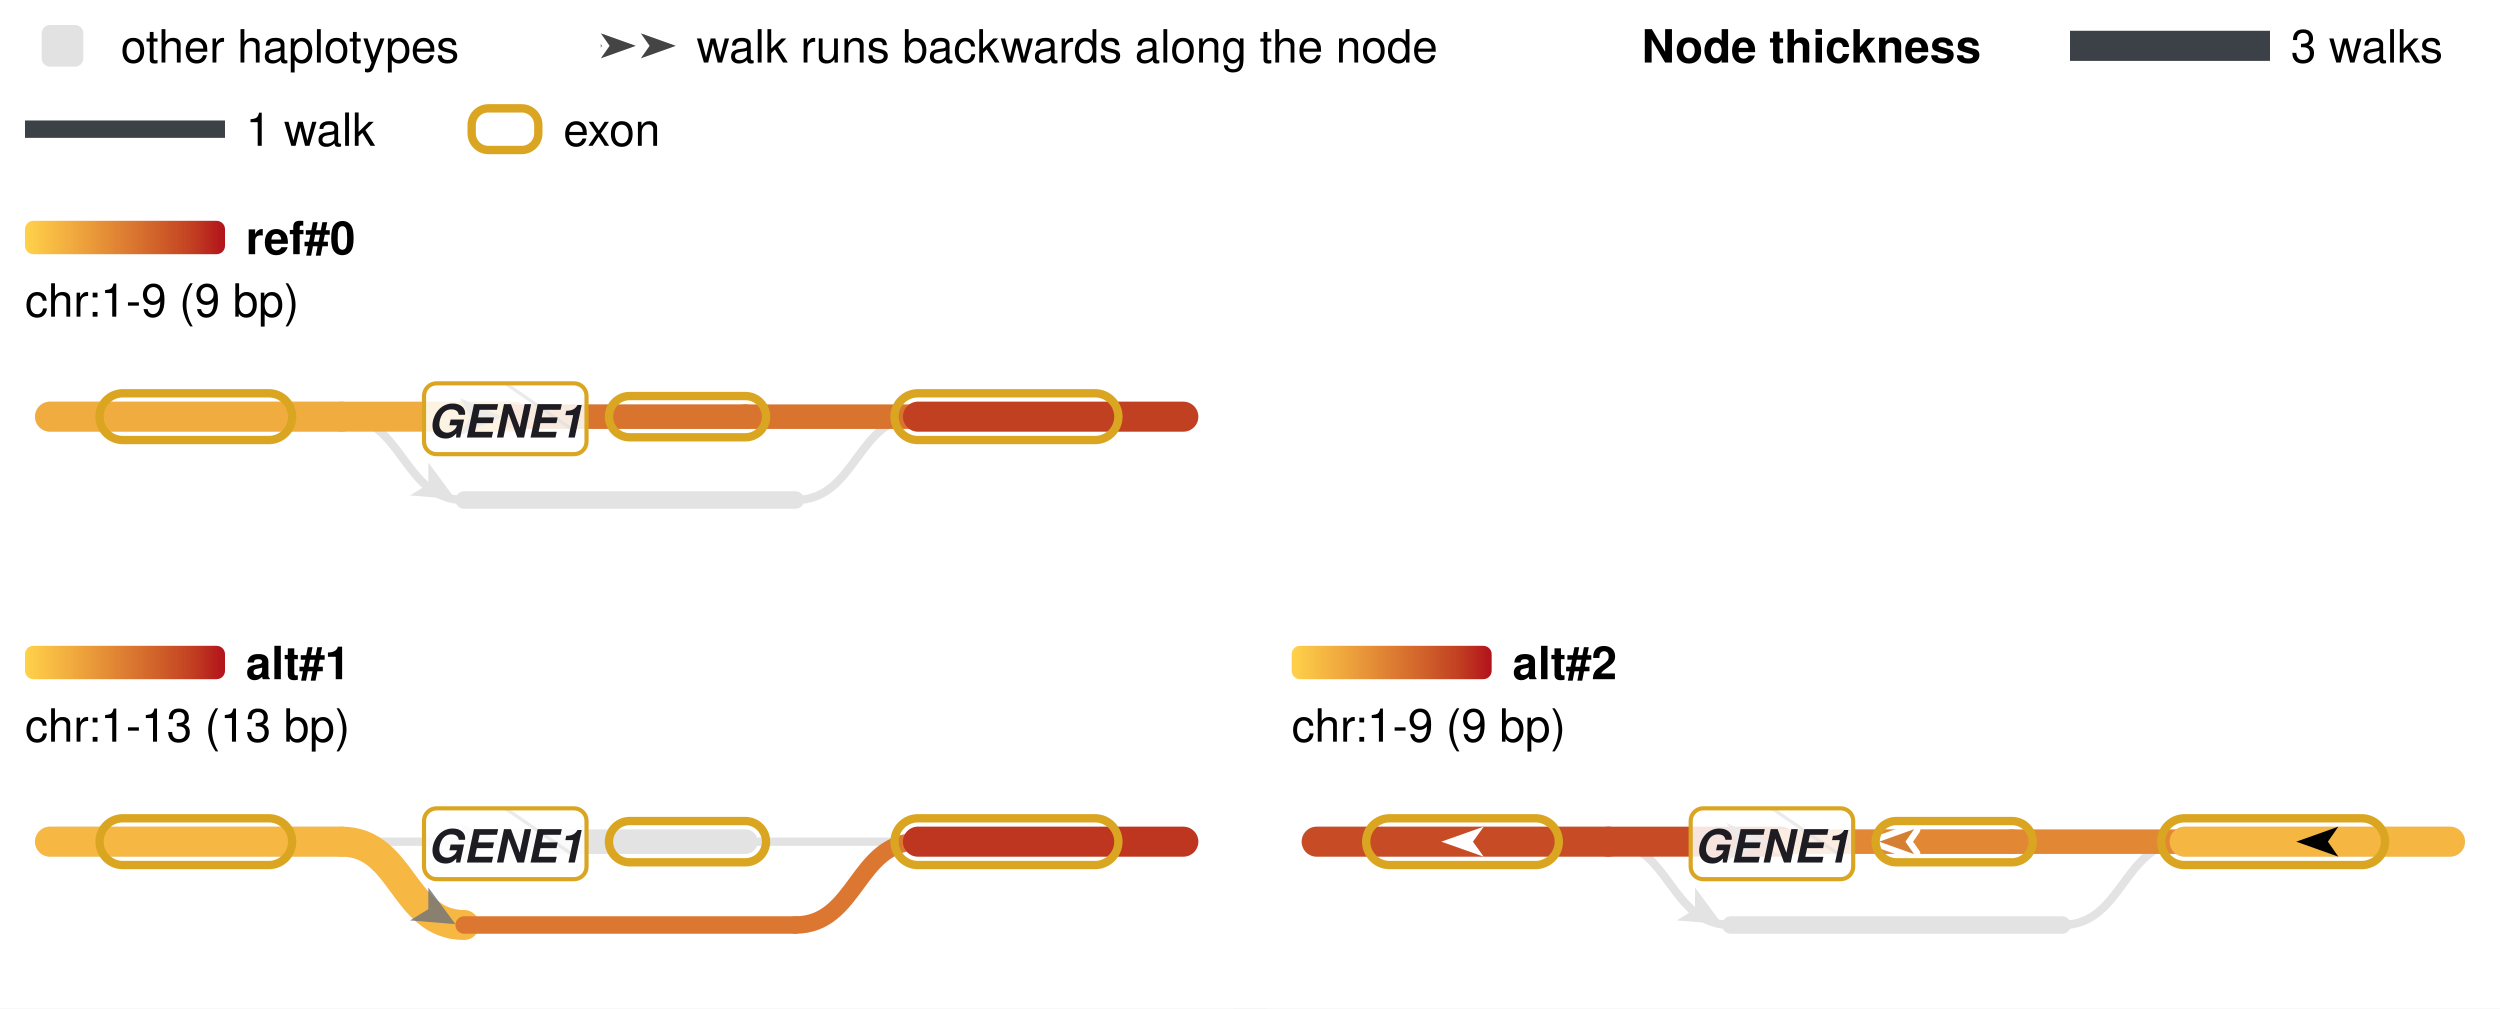
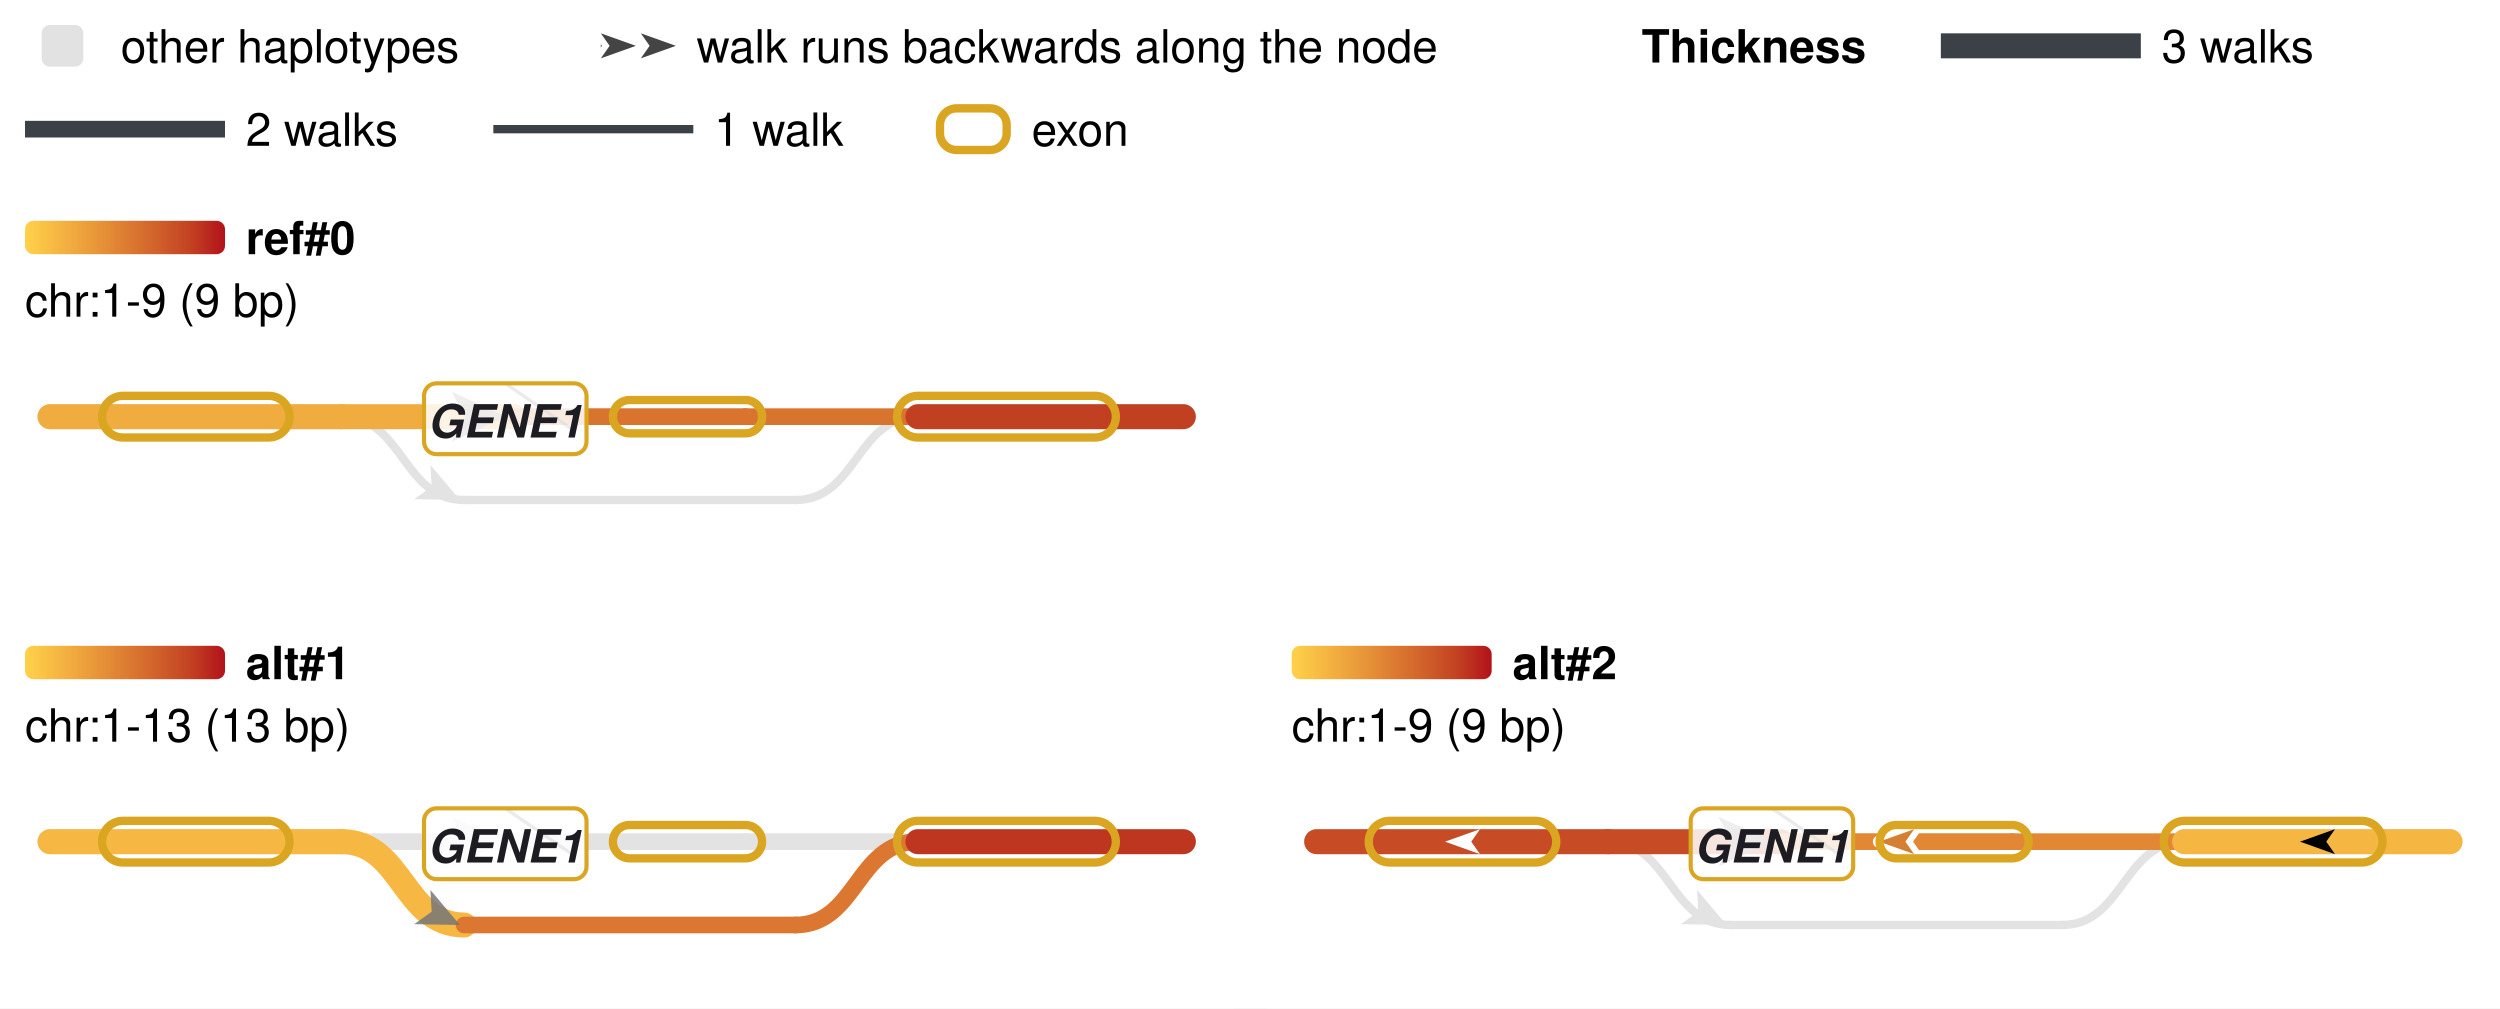
<svg xmlns="http://www.w3.org/2000/svg" width="600" height="242" viewBox="0 0 600 242">
  <rect width="600" height="242" fill="#fff" />
  <g transform="translate(6 2)" font-family="Helvetica, Arial, sans-serif" font-size="11">
    <rect x="4" y="4" width="10" height="10" rx="2" fill="#a0a0a0" fill-opacity="0.302" />
    <text x="23" y="13">other haplotypes</text>
  </g>
  <g transform="translate(144.2 2)" font-family="Helvetica, Arial, sans-serif" font-size="11">
    <line y1="9" y2="9" x2="18" stroke="#444444" stroke-width="2" />
    <path d="M8.4,9L0,12L2.1,9L0,6ZM18,9L9.6,12L11.7,9L9.6,6Z" fill="none" stroke="#ffffff" stroke-width="3" stroke-linejoin="round" />
    <path d="M8.4,9L0,12L2.1,9L0,6ZM18,9L9.6,12L11.7,9L9.6,6Z" fill="#444444" />
    <text x="23" y="13">walk runs backwards along the node</text>
  </g>
  <g transform="translate(394 2)" font-family="Helvetica, Arial, sans-serif" font-size="11">
-     <text y="13" font-weight="bold">Node thickness</text>
+     <text y="13" font-weight="bold">Thickness</text>
  </g>
-   <g transform="translate(496.8 2)" font-family="Helvetica, Arial, sans-serif" font-size="11">
-     <rect y="5.386" width="48" height="7.229" fill="#3c4148" />
+   <g transform="translate(465.8 2)" font-family="Helvetica, Arial, sans-serif" font-size="11">
+     <rect y="6" width="48" height="6" fill="#3c4148" />
    <text x="53" y="13">3 walks</text>
  </g>
  <g transform="translate(6 22)" font-family="Helvetica, Arial, sans-serif" font-size="11">
-     <rect y="6.913" width="48" height="4.174" fill="#3c4148" />
+     <rect y="7" width="48" height="4" fill="#3c4148" />
+     <text x="53" y="13">2 walks</text>
+   </g>
+   <g transform="translate(118.4 22)" font-family="Helvetica, Arial, sans-serif" font-size="11">
+     <rect y="8" width="48" height="2" fill="#3c4148" />
    <text x="53" y="13">1 walk</text>
  </g>
-   <g transform="translate(112.2 22)" font-family="Helvetica, Arial, sans-serif" font-size="11">
+   <g transform="translate(224.6 22)" font-family="Helvetica, Arial, sans-serif" font-size="11">
    <rect x="1" y="4" width="16" height="10" rx="4" fill="none" stroke="#daa520" stroke-width="2" />
    <text x="23" y="13">exon</text>
  </g>
  <g transform="translate(6 48)" font-family="Helvetica, Arial, sans-serif" font-size="11">
    <linearGradient id="key0">
      <stop offset="0" stop-color="#ffd24a" />
      <stop offset="0.167" stop-color="#f5b642" />
      <stop offset="0.333" stop-color="#ea9a3a" />
      <stop offset="0.5" stop-color="#dd7d32" />
      <stop offset="0.667" stop-color="#d0602a" />
      <stop offset="0.833" stop-color="#c24022" />
      <stop offset="1" stop-color="#b3121b" />
    </linearGradient>
    <rect y="5" width="48" height="8" rx="2" fill="url(#key0)" />
    <text x="53" y="13">
      <tspan font-weight="bold">ref#0</tspan>
    </text>
    <text y="28">chr:1-9 (9 bp)</text>
  </g>
  <svg x="0" y="80" width="296" height="60">
    <rect x="0" y="0" width="296" height="60" fill="rgb(255,255,255)" />
    <g opacity="0.3">
      <path d="M82 20C96.7 20 96.7 40 111.4 40M190.9 40C205.6 40 205.6 20 220.3 20" fill="none" stroke="rgb(160,160,160)" stroke-width="2" stroke-linecap="round" stroke-linejoin="round" />
-       <path d="M12 20L82 20M220.3 20L284 20" fill="none" stroke="rgb(160,160,160)" stroke-width="7.2" stroke-linecap="round" stroke-linejoin="round" />
-       <path d="M123.4 20L178.9 20" fill="none" stroke="rgb(160,160,160)" stroke-width="5.9" stroke-linecap="round" stroke-linejoin="round" />
-       <path d="M111.4 40L190.9 40" fill="none" stroke="rgb(160,160,160)" stroke-width="4.2" stroke-linecap="round" stroke-linejoin="round" />
-       <path d="M109.3 39.8L98.4 38.9L102.8 36.2L102.8 31Z" fill="rgb(160,160,160)" />
+       <path d="M12 20L82 20M220.3 20L284 20" fill="none" stroke="rgb(160,160,160)" stroke-width="6" stroke-linecap="round" stroke-linejoin="round" />
+       <path d="M123.4 20L178.9 20" fill="none" stroke="rgb(160,160,160)" stroke-width="4" stroke-linecap="round" stroke-linejoin="round" />
+       <path d="M111.4 40L190.9 40" fill="none" stroke="rgb(160,160,160)" stroke-width="2" stroke-linecap="round" stroke-linejoin="round" />
+       <path d="M110.4 40L99.4 39.8L103.6 36.8L103.3 31.6Z" fill="rgb(160,160,160)" />
    </g>
-     <path d="M82 20C102.7 20 102.7 20 123.4 20" fill="none" stroke="rgb(241,172,63)" stroke-width="7.2" stroke-linecap="round" stroke-linejoin="round" />
-     <path d="M178.9 20C199.6 20 199.6 20 220.3 20" fill="none" stroke="rgb(217,116,47)" stroke-width="5.9" stroke-linecap="round" stroke-linejoin="round" />
-     <path d="M12 20L82 20" fill="none" stroke="rgb(241,172,63)" stroke-width="7.2" stroke-linecap="round" stroke-linejoin="round" />
-     <path d="M220.3 20L284 20" fill="none" stroke="rgb(194,64,34)" stroke-width="7.2" stroke-linecap="round" stroke-linejoin="round" />
-     <path d="M123.4 20L178.9 20" fill="none" stroke="rgb(217,116,47)" stroke-width="5.9" stroke-linecap="round" stroke-linejoin="round" />
-     <path d="M120.4 20L110.4 24.5L112.9 20L110.4 15.5Z" fill="rgb(119,119,119)" fill-opacity="0.851" />
+     <path d="M82 20C102.7 20 102.7 20 123.4 20" fill="none" stroke="rgb(241,172,63)" stroke-width="6" stroke-linecap="round" stroke-linejoin="round" />
+     <path d="M178.9 20C199.6 20 199.6 20 220.3 20" fill="none" stroke="rgb(217,116,47)" stroke-width="4" stroke-linecap="round" stroke-linejoin="round" />
+     <path d="M12 20L82 20" fill="none" stroke="rgb(241,172,63)" stroke-width="6" stroke-linecap="round" stroke-linejoin="round" />
+     <path d="M220.3 20L284 20" fill="none" stroke="rgb(194,64,34)" stroke-width="6" stroke-linecap="round" stroke-linejoin="round" />
+     <path d="M123.4 20L178.9 20" fill="none" stroke="rgb(217,116,47)" stroke-width="4" stroke-linecap="round" stroke-linejoin="round" />
+     <path d="M121.4 20L108.4 26L111.6 20L108.4 14Z" fill="rgb(119,119,119)" fill-opacity="0.851" />
    <g>
      <mask id="exons0" maskUnits="userSpaceOnUse" x="0" y="0" width="296" height="60">
        <g>
-           <path d="M29.5,20L64.5,20" fill="none" stroke="#fff" stroke-width="13.229" stroke-linecap="round" stroke-linejoin="round" />
-           <path d="M151.1,20L178.9,20" fill="none" stroke="#fff" stroke-width="11.902" stroke-linecap="round" stroke-linejoin="round" />
-           <path d="M220.3,20L262.8,20" fill="none" stroke="#fff" stroke-width="13.229" stroke-linecap="round" stroke-linejoin="round" />
-           <path d="M29.5,20L64.5,20" fill="none" stroke="#000" stroke-width="9.229" stroke-linecap="round" stroke-linejoin="round" />
-           <path d="M151.1,20L178.9,20" fill="none" stroke="#000" stroke-width="7.902" stroke-linecap="round" stroke-linejoin="round" />
-           <path d="M220.3,20L262.8,20" fill="none" stroke="#000" stroke-width="9.229" stroke-linecap="round" stroke-linejoin="round" />
+           <path d="M29.5,20L64.5,20" fill="none" stroke="#fff" stroke-width="12" stroke-linecap="round" stroke-linejoin="round" />
+           <path d="M151.1,20L178.9,20" fill="none" stroke="#fff" stroke-width="10" stroke-linecap="round" stroke-linejoin="round" />
+           <path d="M220.3,20L262.8,20" fill="none" stroke="#fff" stroke-width="12" stroke-linecap="round" stroke-linejoin="round" />
+           <path d="M29.5,20L64.5,20" fill="none" stroke="#000" stroke-width="8" stroke-linecap="round" stroke-linejoin="round" />
+           <path d="M151.1,20L178.9,20" fill="none" stroke="#000" stroke-width="6" stroke-linecap="round" stroke-linejoin="round" />
+           <path d="M220.3,20L262.8,20" fill="none" stroke="#000" stroke-width="8" stroke-linecap="round" stroke-linejoin="round" />
        </g>
      </mask>
      <rect width="296" height="60" fill="#daa520" mask="url(#exons0)" />
    </g>
    <line x1="121.265" x2="137.265" y1="12" y2="23" stroke="#1c1c22" stroke-width="0.8" stroke-opacity="0.6" />
    <rect x="101.765" y="12" width="39" height="17" rx="3" fill="#fff" fill-opacity="0.85" stroke="#daa520" />
    <text x="121.265" y="25" font-family="Helvetica, Arial, sans-serif" font-size="11" fill="#1c1c22" text-anchor="middle">
      <tspan font-style="italic" font-weight="600">GENE1</tspan>
    </text>
  </svg>
  <g transform="translate(6 150)" font-family="Helvetica, Arial, sans-serif" font-size="11">
    <linearGradient id="key1">
      <stop offset="0" stop-color="#ffd24a" />
      <stop offset="0.167" stop-color="#f5b642" />
      <stop offset="0.333" stop-color="#ea9a3a" />
      <stop offset="0.5" stop-color="#dd7d32" />
      <stop offset="0.667" stop-color="#d0602a" />
      <stop offset="0.833" stop-color="#c24022" />
      <stop offset="1" stop-color="#b3121b" />
    </linearGradient>
    <rect y="5" width="48" height="8" rx="2" fill="url(#key1)" />
    <text x="53" y="13">
      <tspan font-weight="bold">alt#1</tspan>
    </text>
    <text y="28">chr:1-13 (13 bp)</text>
  </g>
  <svg x="0" y="182" width="296" height="60">
    <rect x="0" y="0" width="296" height="60" fill="rgb(255,255,255)" />
    <g opacity="0.3">
-       <path d="M82 20C102.7 20 102.7 20 123.4 20M178.9 20C199.6 20 199.6 20 220.3 20" fill="none" stroke="rgb(160,160,160)" stroke-width="2" stroke-linecap="round" stroke-linejoin="round" />
-       <path d="M12 20L82 20M220.3 20L284 20" fill="none" stroke="rgb(160,160,160)" stroke-width="7.2" stroke-linecap="round" stroke-linejoin="round" />
-       <path d="M123.4 20L178.9 20" fill="none" stroke="rgb(160,160,160)" stroke-width="5.9" stroke-linecap="round" stroke-linejoin="round" />
-       <path d="M120.4 20L110.4 24.5L112.9 20L110.4 15.5Z" fill="rgb(160,160,160)" />
+       <path d="M82 20C102.7 20 102.7 20 123.4 20M178.9 20C199.6 20 199.6 20 220.3 20" fill="none" stroke="rgb(160,160,160)" stroke-width="4" stroke-linecap="round" stroke-linejoin="round" />
+       <path d="M12 20L82 20M220.3 20L284 20" fill="none" stroke="rgb(160,160,160)" stroke-width="6" stroke-linecap="round" stroke-linejoin="round" />
+       <path d="M123.4 20L178.9 20" fill="none" stroke="rgb(160,160,160)" stroke-width="4" stroke-linecap="round" stroke-linejoin="round" />
+       <path d="M121.4 20L108.4 26L111.6 20L108.4 14Z" fill="rgb(160,160,160)" />
    </g>
-     <path d="M82 20C96.7 20 96.7 40 111.4 40" fill="none" stroke="rgb(246,184,66)" stroke-width="7.2" stroke-linecap="round" stroke-linejoin="round" />
-     <path d="M190.9 40C205.6 40 205.6 20 220.3 20" fill="none" stroke="rgb(219,119,48)" stroke-width="4.2" stroke-linecap="round" stroke-linejoin="round" />
-     <path d="M12 20L82 20" fill="none" stroke="rgb(246,184,66)" stroke-width="7.2" stroke-linecap="round" stroke-linejoin="round" />
-     <path d="M220.3 20L284 20" fill="none" stroke="rgb(190,53,32)" stroke-width="7.2" stroke-linecap="round" stroke-linejoin="round" />
-     <path d="M111.4 40L190.9 40" fill="none" stroke="rgb(219,119,48)" stroke-width="4.2" stroke-linecap="round" stroke-linejoin="round" />
-     <path d="M109.3 39.8L98.4 38.9L102.8 36.2L102.8 31Z" fill="rgb(119,119,119)" fill-opacity="0.851" />
+     <path d="M82 20C96.7 20 96.7 40 111.4 40" fill="none" stroke="rgb(246,184,66)" stroke-width="6" stroke-linecap="round" stroke-linejoin="round" />
+     <path d="M190.9 40C205.6 40 205.6 20 220.3 20" fill="none" stroke="rgb(219,119,48)" stroke-width="4" stroke-linecap="round" stroke-linejoin="round" />
+     <path d="M12 20L82 20" fill="none" stroke="rgb(246,184,66)" stroke-width="6" stroke-linecap="round" stroke-linejoin="round" />
+     <path d="M220.3 20L284 20" fill="none" stroke="rgb(190,53,32)" stroke-width="6" stroke-linecap="round" stroke-linejoin="round" />
+     <path d="M111.4 40L190.9 40" fill="none" stroke="rgb(219,119,48)" stroke-width="4" stroke-linecap="round" stroke-linejoin="round" />
+     <path d="M110.4 40L99.4 39.8L103.6 36.8L103.3 31.6Z" fill="rgb(119,119,119)" fill-opacity="0.851" />
    <g>
      <mask id="exons1" maskUnits="userSpaceOnUse" x="0" y="0" width="296" height="60">
        <g>
-           <path d="M29.5,20L64.5,20" fill="none" stroke="#fff" stroke-width="13.229" stroke-linecap="round" stroke-linejoin="round" />
-           <path d="M151.1,20L178.9,20" fill="none" stroke="#fff" stroke-width="11.902" stroke-linecap="round" stroke-linejoin="round" />
-           <path d="M220.3,20L262.8,20" fill="none" stroke="#fff" stroke-width="13.229" stroke-linecap="round" stroke-linejoin="round" />
-           <path d="M29.5,20L64.5,20" fill="none" stroke="#000" stroke-width="9.229" stroke-linecap="round" stroke-linejoin="round" />
-           <path d="M151.1,20L178.9,20" fill="none" stroke="#000" stroke-width="7.902" stroke-linecap="round" stroke-linejoin="round" />
-           <path d="M220.3,20L262.8,20" fill="none" stroke="#000" stroke-width="9.229" stroke-linecap="round" stroke-linejoin="round" />
+           <path d="M29.5,20L64.5,20" fill="none" stroke="#fff" stroke-width="12" stroke-linecap="round" stroke-linejoin="round" />
+           <path d="M151.1,20L178.9,20" fill="none" stroke="#fff" stroke-width="10" stroke-linecap="round" stroke-linejoin="round" />
+           <path d="M220.3,20L262.8,20" fill="none" stroke="#fff" stroke-width="12" stroke-linecap="round" stroke-linejoin="round" />
+           <path d="M29.5,20L64.5,20" fill="none" stroke="#000" stroke-width="8" stroke-linecap="round" stroke-linejoin="round" />
+           <path d="M151.1,20L178.9,20" fill="none" stroke="#000" stroke-width="6" stroke-linecap="round" stroke-linejoin="round" />
+           <path d="M220.3,20L262.8,20" fill="none" stroke="#000" stroke-width="8" stroke-linecap="round" stroke-linejoin="round" />
        </g>
      </mask>
      <rect width="296" height="60" fill="#daa520" mask="url(#exons1)" />
    </g>
    <line x1="121.265" x2="137.265" y1="12" y2="23" stroke="#1c1c22" stroke-width="0.8" stroke-opacity="0.6" />
    <rect x="101.765" y="12" width="39" height="17" rx="3" fill="#fff" fill-opacity="0.85" stroke="#daa520" />
    <text x="121.265" y="25" font-family="Helvetica, Arial, sans-serif" font-size="11" fill="#1c1c22" text-anchor="middle">
      <tspan font-style="italic" font-weight="600">GENE1</tspan>
    </text>
  </svg>
  <g transform="translate(310 150)" font-family="Helvetica, Arial, sans-serif" font-size="11">
    <linearGradient id="key2">
      <stop offset="0" stop-color="#ffd24a" />
      <stop offset="0.167" stop-color="#f5b642" />
      <stop offset="0.333" stop-color="#ea9a3a" />
      <stop offset="0.5" stop-color="#dd7d32" />
      <stop offset="0.667" stop-color="#d0602a" />
      <stop offset="0.833" stop-color="#c24022" />
      <stop offset="1" stop-color="#b3121b" />
    </linearGradient>
    <rect y="5" width="48" height="8" rx="2" fill="url(#key2)" />
    <text x="53" y="13">
      <tspan font-weight="bold">alt#2</tspan>
    </text>
    <text y="28">chr:1-9 (9 bp)</text>
  </g>
  <svg x="304" y="182" width="296" height="60">
    <rect x="0" y="0" width="296" height="60" fill="rgb(255,255,255)" />
    <g opacity="0.3">
      <path d="M82 20C96.7 20 96.7 40 111.4 40M190.9 40C205.6 40 205.6 20 220.3 20" fill="none" stroke="rgb(160,160,160)" stroke-width="2" stroke-linecap="round" stroke-linejoin="round" />
-       <path d="M12 20L82 20M220.3 20L284 20" fill="none" stroke="rgb(160,160,160)" stroke-width="7.2" stroke-linecap="round" stroke-linejoin="round" />
-       <path d="M123.4 20L178.9 20" fill="none" stroke="rgb(160,160,160)" stroke-width="5.9" stroke-linecap="round" stroke-linejoin="round" />
-       <path d="M111.4 40L190.9 40" fill="none" stroke="rgb(160,160,160)" stroke-width="4.2" stroke-linecap="round" stroke-linejoin="round" />
-       <path d="M109.3 39.8L98.4 38.9L102.8 36.2L102.8 31Z" fill="rgb(160,160,160)" />
+       <path d="M12 20L82 20M220.3 20L284 20" fill="none" stroke="rgb(160,160,160)" stroke-width="6" stroke-linecap="round" stroke-linejoin="round" />
+       <path d="M123.4 20L178.9 20" fill="none" stroke="rgb(160,160,160)" stroke-width="4" stroke-linecap="round" stroke-linejoin="round" />
+       <path d="M111.4 40L190.9 40" fill="none" stroke="rgb(160,160,160)" stroke-width="2" stroke-linecap="round" stroke-linejoin="round" />
+       <path d="M110.4 40L99.4 39.8L103.6 36.8L103.3 31.6Z" fill="rgb(160,160,160)" />
    </g>
-     <path d="M82 20C102.7 20 102.7 20 123.4 20" fill="none" stroke="rgb(199,75,37)" stroke-width="7.2" stroke-linecap="round" stroke-linejoin="round" />
-     <path d="M178.9 20C199.6 20 199.6 20 220.3 20" fill="none" stroke="rgb(226,135,52)" stroke-width="5.9" stroke-linecap="round" stroke-linejoin="round" />
-     <path d="M12 20L82 20" fill="none" stroke="rgb(199,75,37)" stroke-width="7.2" stroke-linecap="round" stroke-linejoin="round" />
-     <path d="M220.3 20L284 20" fill="none" stroke="rgb(245,182,66)" stroke-width="7.2" stroke-linecap="round" stroke-linejoin="round" />
-     <path d="M123.4 20L178.9 20" fill="none" stroke="rgb(226,135,52)" stroke-width="5.9" stroke-linecap="round" stroke-linejoin="round" />
+     <path d="M82 20C102.7 20 102.7 20 123.4 20" fill="none" stroke="rgb(199,75,37)" stroke-width="6" stroke-linecap="round" stroke-linejoin="round" />
+     <path d="M178.9 20C199.6 20 199.6 20 220.3 20" fill="none" stroke="rgb(226,135,52)" stroke-width="4" stroke-linecap="round" stroke-linejoin="round" />
+     <path d="M12 20L82 20" fill="none" stroke="rgb(199,75,37)" stroke-width="6" stroke-linecap="round" stroke-linejoin="round" />
+     <path d="M220.3 20L284 20" fill="none" stroke="rgb(245,182,66)" stroke-width="6" stroke-linecap="round" stroke-linejoin="round" />
+     <path d="M123.4 20L178.9 20" fill="none" stroke="rgb(226,135,52)" stroke-width="4" stroke-linecap="round" stroke-linejoin="round" />
    <path d="M147 20L155.4 17L153.3 20L155.4 23Z" fill="none" stroke="rgb(255,255,255)" stroke-width="3" stroke-linecap="round" stroke-linejoin="round" />
-     <path d="M120.4 20L110.4 24.5L112.9 20L110.4 15.5Z" fill="rgb(119,119,119)" fill-opacity="0.851" />
-     <path d="M41.9 20L52.1 16.4L49.5 20L52.1 23.6Z" fill="rgb(255,255,255)" />
+     <path d="M121.4 20L108.4 26L111.6 20L108.4 14Z" fill="rgb(119,119,119)" fill-opacity="0.851" />
+     <path d="M42.8 20L51.2 17L49.1 20L51.2 23Z" fill="rgb(255,255,255)" />
    <path d="M147 20L155.4 17L153.3 20L155.4 23Z" fill="rgb(212,127,49)" />
-     <path d="M247.1 20L257.2 16.4L254.7 20L257.2 23.6Z" fill="rgb(0,0,0)" />
+     <path d="M248 20L256.4 17L254.3 20L256.4 23Z" fill="rgb(0,0,0)" />
    <g>
      <mask id="exons2" maskUnits="userSpaceOnUse" x="0" y="0" width="296" height="60">
        <g>
-           <path d="M29.5,20L64.5,20" fill="none" stroke="#fff" stroke-width="13.229" stroke-linecap="round" stroke-linejoin="round" />
-           <path d="M151.1,20L178.9,20" fill="none" stroke="#fff" stroke-width="11.902" stroke-linecap="round" stroke-linejoin="round" />
-           <path d="M220.3,20L262.8,20" fill="none" stroke="#fff" stroke-width="13.229" stroke-linecap="round" stroke-linejoin="round" />
-           <path d="M29.5,20L64.5,20" fill="none" stroke="#000" stroke-width="9.229" stroke-linecap="round" stroke-linejoin="round" />
-           <path d="M151.1,20L178.9,20" fill="none" stroke="#000" stroke-width="7.902" stroke-linecap="round" stroke-linejoin="round" />
-           <path d="M220.3,20L262.8,20" fill="none" stroke="#000" stroke-width="9.229" stroke-linecap="round" stroke-linejoin="round" />
+           <path d="M29.5,20L64.5,20" fill="none" stroke="#fff" stroke-width="12" stroke-linecap="round" stroke-linejoin="round" />
+           <path d="M151.1,20L178.9,20" fill="none" stroke="#fff" stroke-width="10" stroke-linecap="round" stroke-linejoin="round" />
+           <path d="M220.3,20L262.8,20" fill="none" stroke="#fff" stroke-width="12" stroke-linecap="round" stroke-linejoin="round" />
+           <path d="M29.5,20L64.5,20" fill="none" stroke="#000" stroke-width="8" stroke-linecap="round" stroke-linejoin="round" />
+           <path d="M151.1,20L178.9,20" fill="none" stroke="#000" stroke-width="6" stroke-linecap="round" stroke-linejoin="round" />
+           <path d="M220.3,20L262.8,20" fill="none" stroke="#000" stroke-width="8" stroke-linecap="round" stroke-linejoin="round" />
        </g>
      </mask>
      <rect width="296" height="60" fill="#daa520" mask="url(#exons2)" />
    </g>
    <line x1="121.265" x2="137.265" y1="12" y2="23" stroke="#1c1c22" stroke-width="0.8" stroke-opacity="0.6" />
    <rect x="101.765" y="12" width="39" height="17" rx="3" fill="#fff" fill-opacity="0.85" stroke="#daa520" />
    <text x="121.265" y="25" font-family="Helvetica, Arial, sans-serif" font-size="11" fill="#1c1c22" text-anchor="middle">
      <tspan font-style="italic" font-weight="600">GENE1</tspan>
    </text>
  </svg>
</svg>
